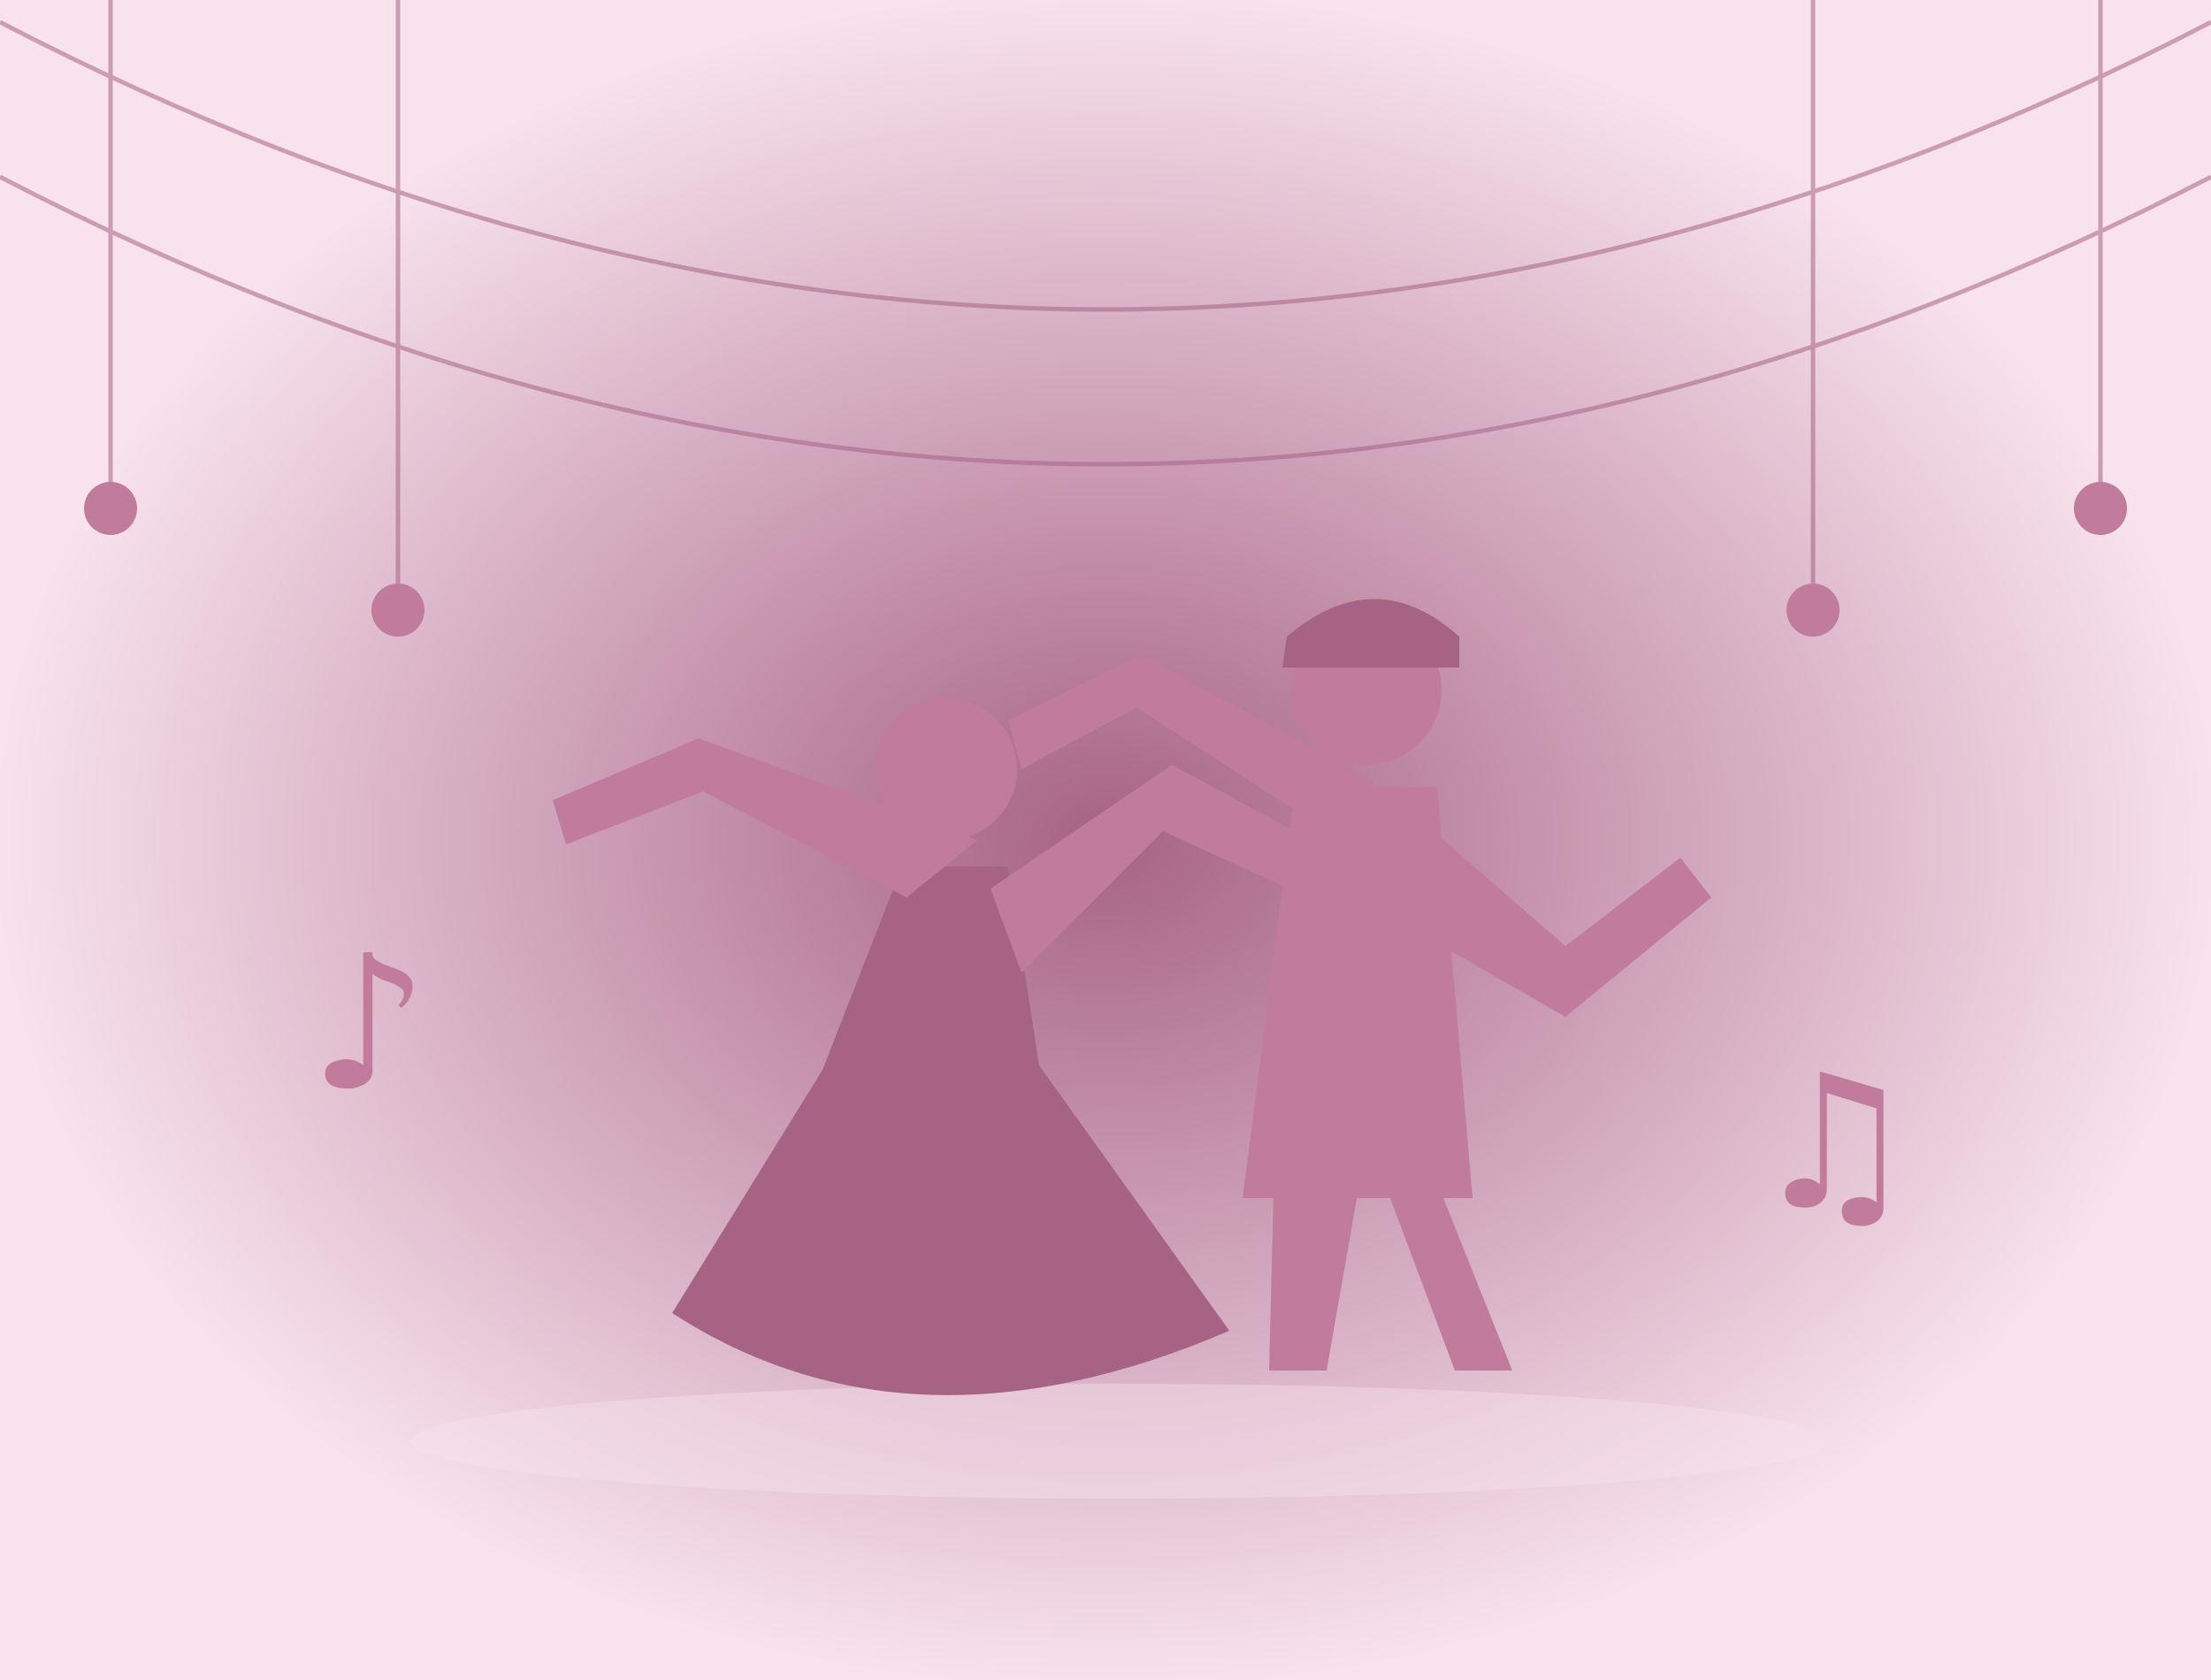
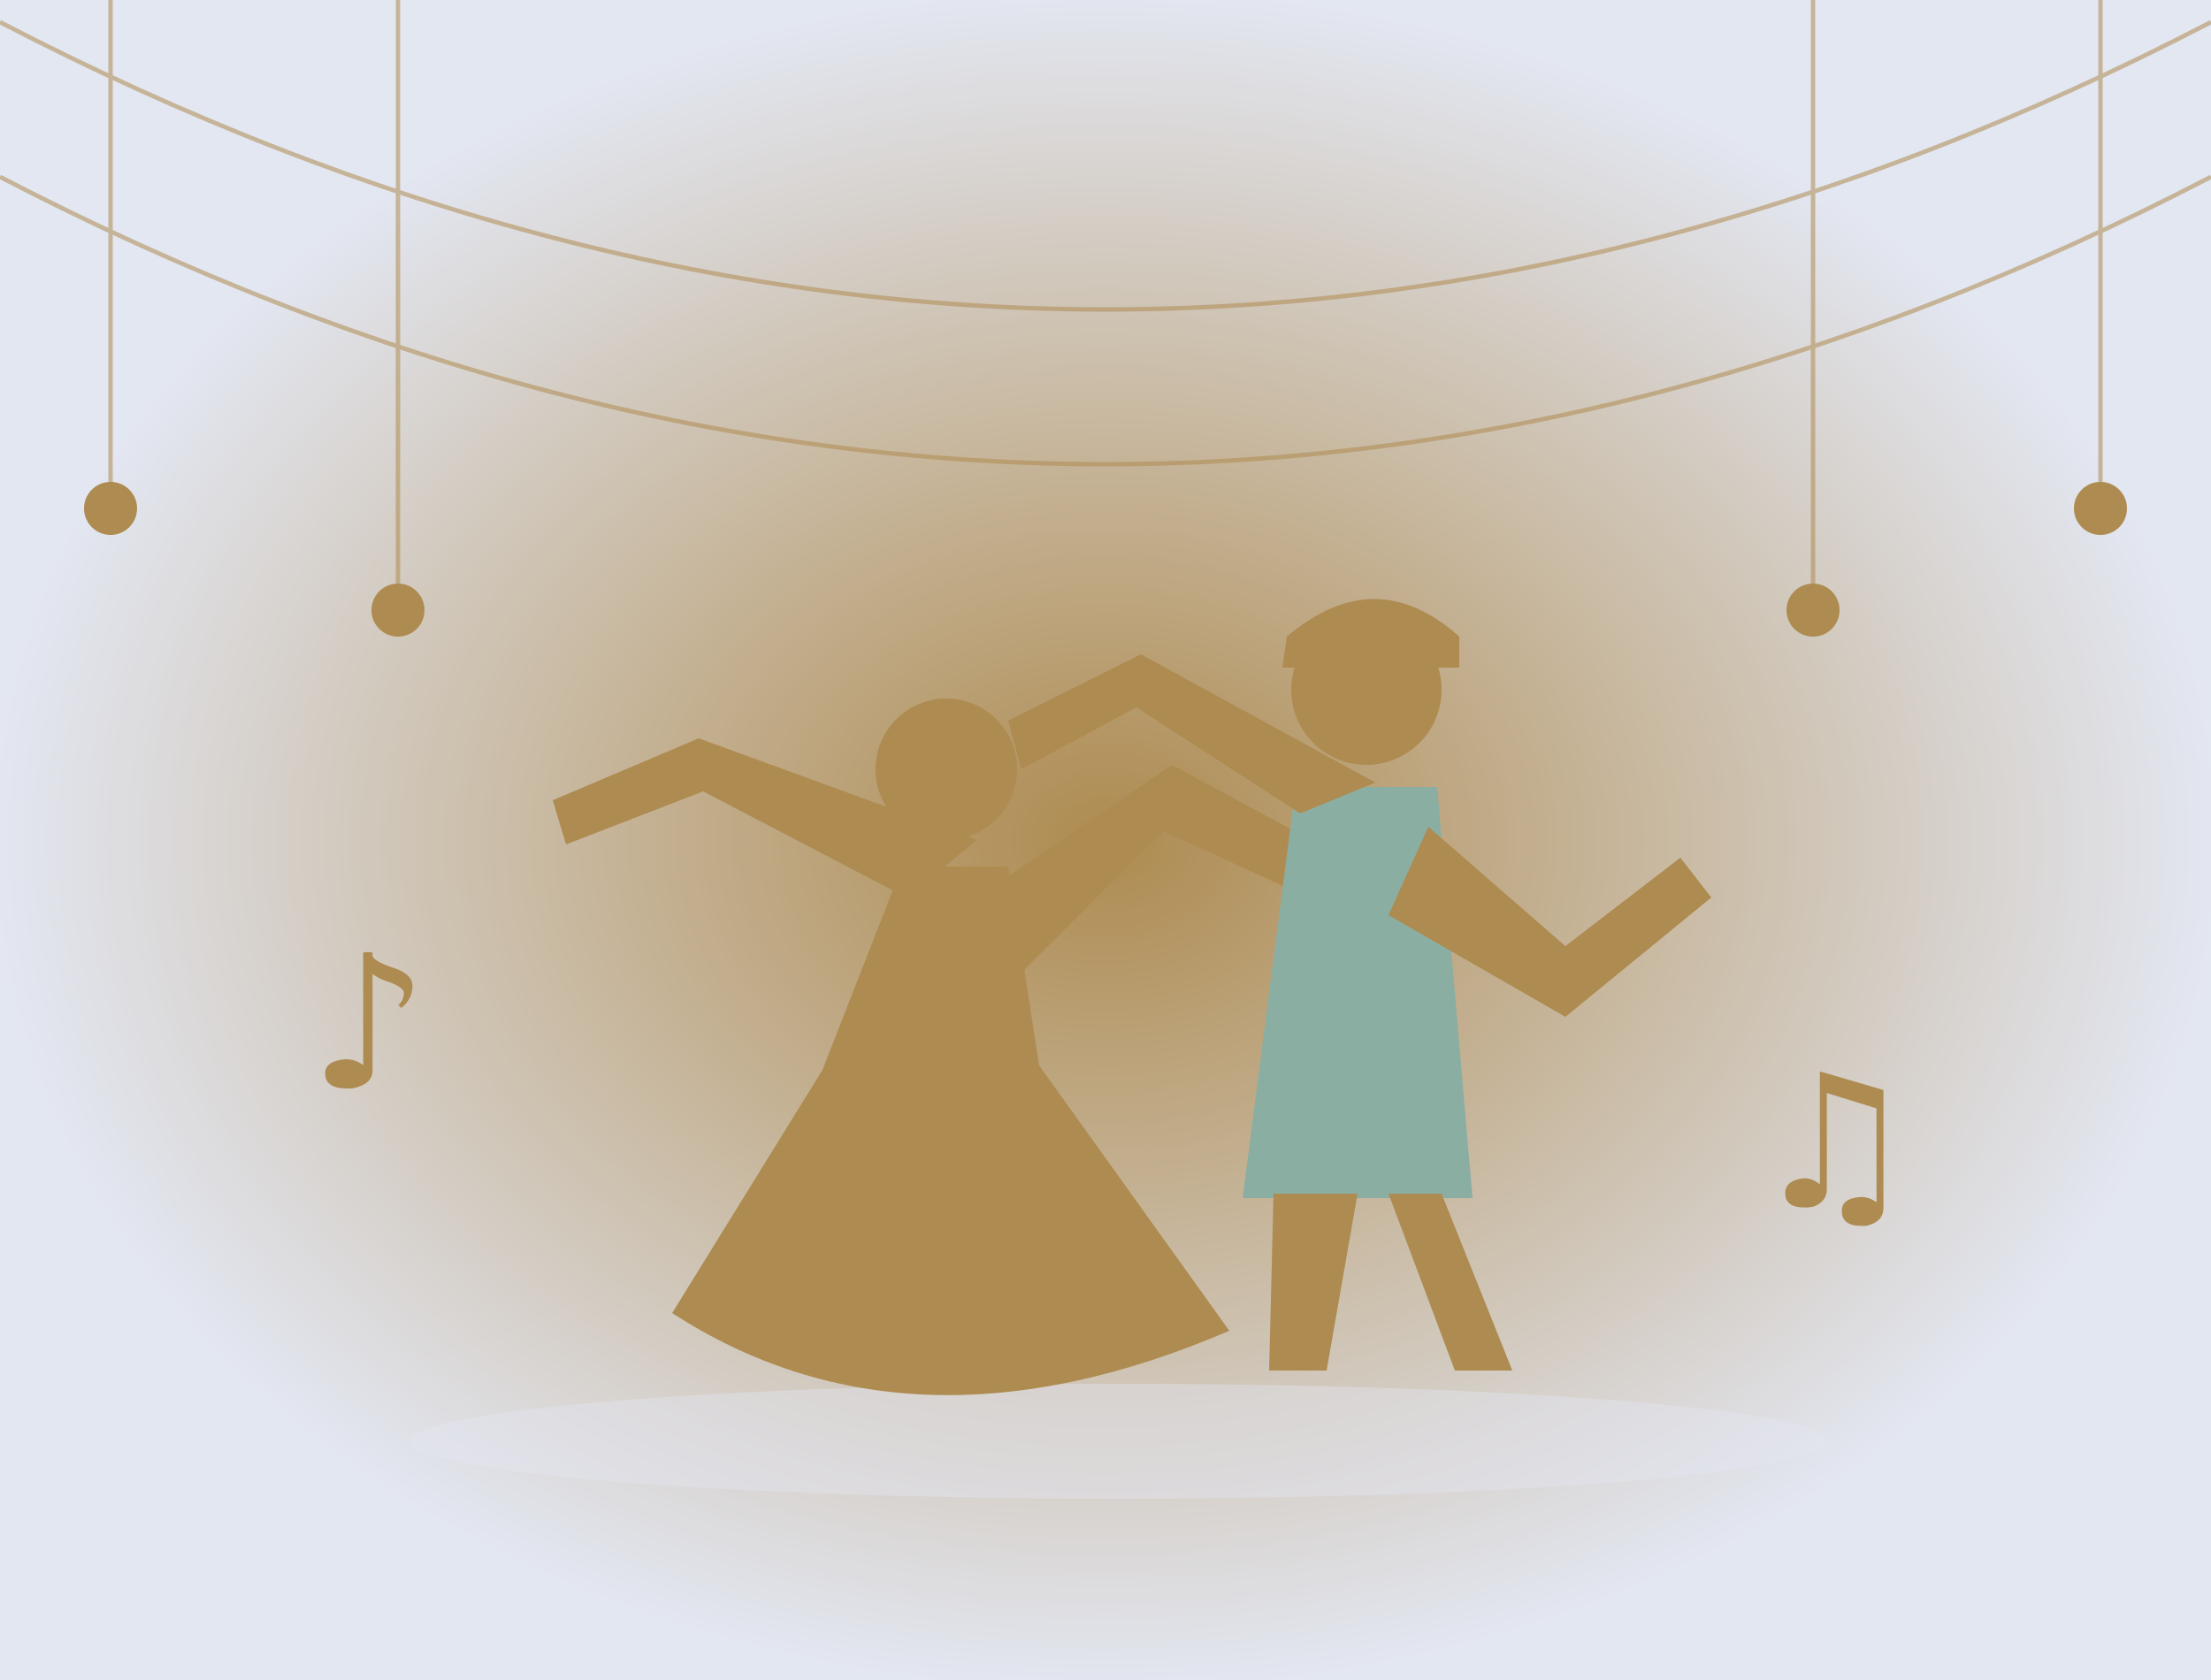
<svg xmlns="http://www.w3.org/2000/svg" viewBox="0 0 500 380">
  <defs>
    <radialGradient id="b">
-       <stop stop-color="#a66383" />
-       <stop offset="1" stop-color="#f8e3ed" />
+       <stop stop-color="#ae8b50" />
+       <stop offset="1" stop-color="#e3e7f2" />
    </radialGradient>
  </defs>
  <rect width="500" height="380" fill="url(#b)" />
-   <g fill="none" stroke="#a66383" opacity=".55">
+   <g fill="none" stroke="#ae8b50" opacity=".55">
    <path d="M0 40Q250 170 500 40M0 5Q250 135 500 5" />
    <path d="M25 0V110M90 0V133M410 0V133M475 0V110" />
  </g>
-   <g fill="#c17b9b">
+   <g fill="#ae8b50">
    <circle cx="25" cy="115" r="6" />
    <circle cx="90" cy="138" r="6" />
    <circle cx="410" cy="138" r="6" />
    <circle cx="475" cy="115" r="6" />
  </g>
-   <ellipse cx="253" cy="326" rx="160" ry="13" fill="#f8e3ed" opacity=".4" />
-   <g fill="#c17b9b">
+   <ellipse cx="253" cy="326" rx="160" ry="13" fill="#e3e7f2" opacity=".4" />
+   <g fill="#ae8b50">
    <circle cx="214" cy="174" r="16" />
-     <path d="M204 196L186 242L152 297Q206 332 278 301L235 241L228 196Z" fill="#a66383" />
+     <path d="M204 196L186 242L152 297Q206 332 278 301L235 241L228 196Z" fill="#ae8b50" />
    <path d="M205 203L159 179L128 191L125 181L158 167L221 190ZM224 201L265 173L302 193L298 204L263 188L231 220Z" />
-     <path d="M179 291Q210 305 265 295" fill="none" stroke="#a66383" stroke-width="5" />
+     <path d="M179 291Q210 305 265 295" fill="none" stroke="#ae8b50" stroke-width="5" />
    <circle cx="309" cy="156" r="17" />
-     <path d="M293 178L281 271L333 271L325 178Z" fill="#c17b9b" />
+     <path d="M293 178L281 271L333 271L325 178Z" fill="#8baea3" />
    <path d="M294 184L257 160L231 174L228 163L258 148L311 177ZM323 187L354 214L380 194L387 203L354 230L314 207Z" />
-     <path d="M288 270L287 310L300 310L307 270ZM314 270L329 310L342 310L326 270Z" fill="#c17b9b" />
-     <path d="M291 144Q311 127 330 144V151H290Z" fill="#a66383" />
+     <path d="M288 270L287 310L300 310L307 270ZM314 270L329 310L342 310L326 270Z" fill="#ae8b50" />
+     <path d="M291 144Q311 127 330 144V151H290Z" fill="#ae8b50" />
  </g>
-   <g fill="#c17b9b" font-family="serif" font-size="42">
+   <g fill="#ae8b50" font-family="serif" font-size="42">
    <text x="70" y="246">♪</text>
    <text x="396" y="273">♫</text>
  </g>
</svg>
